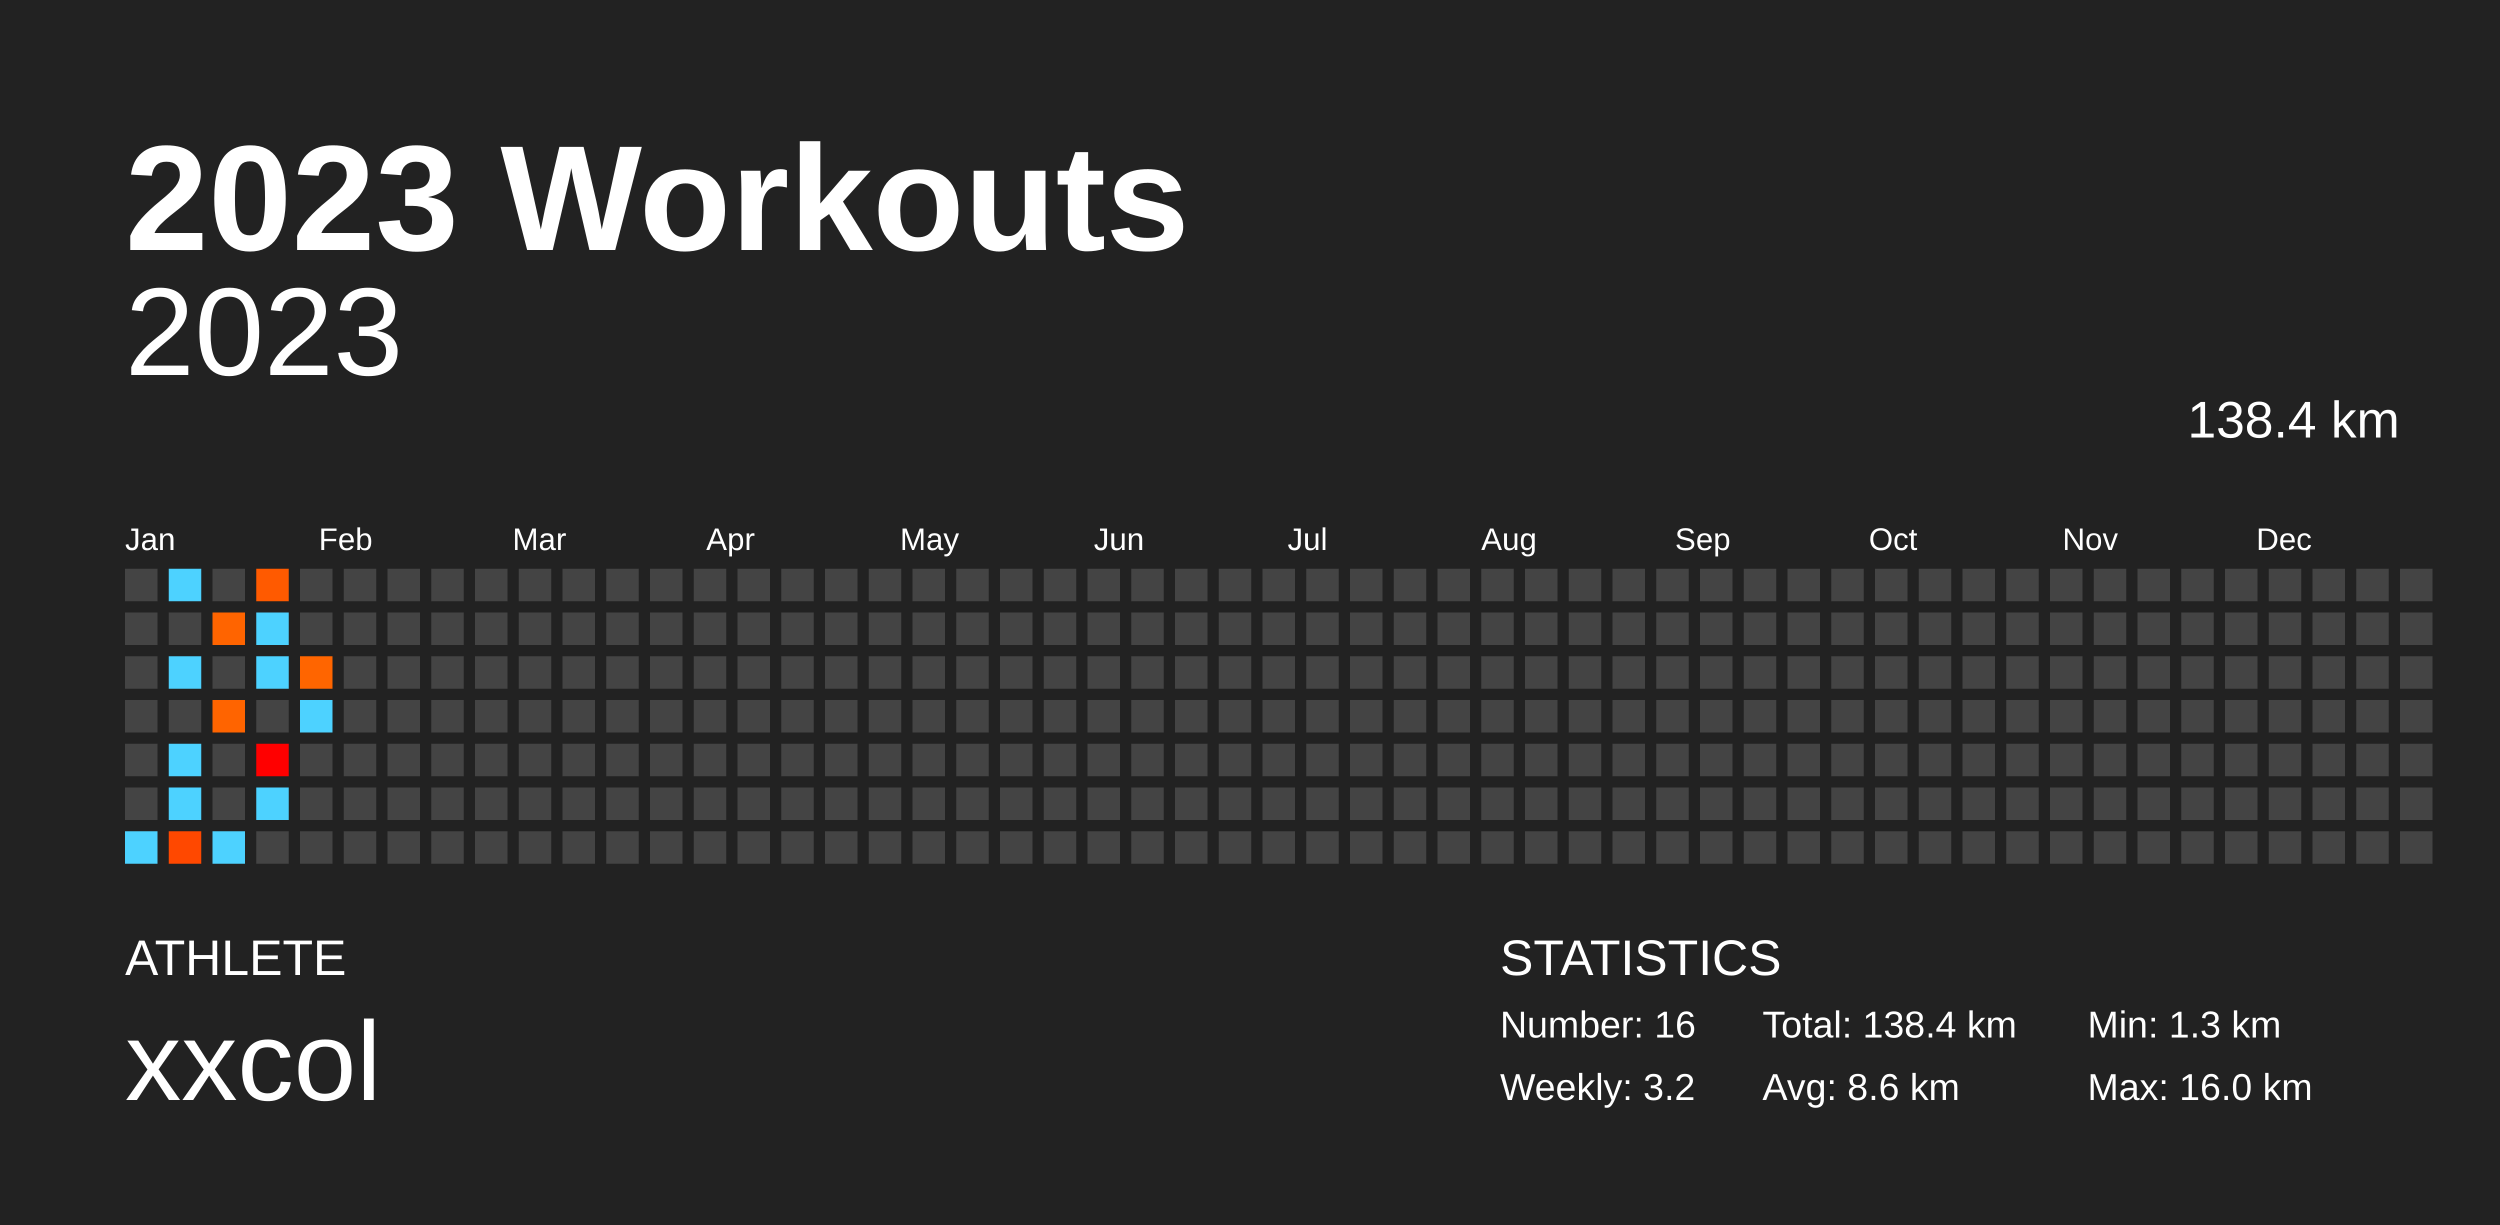
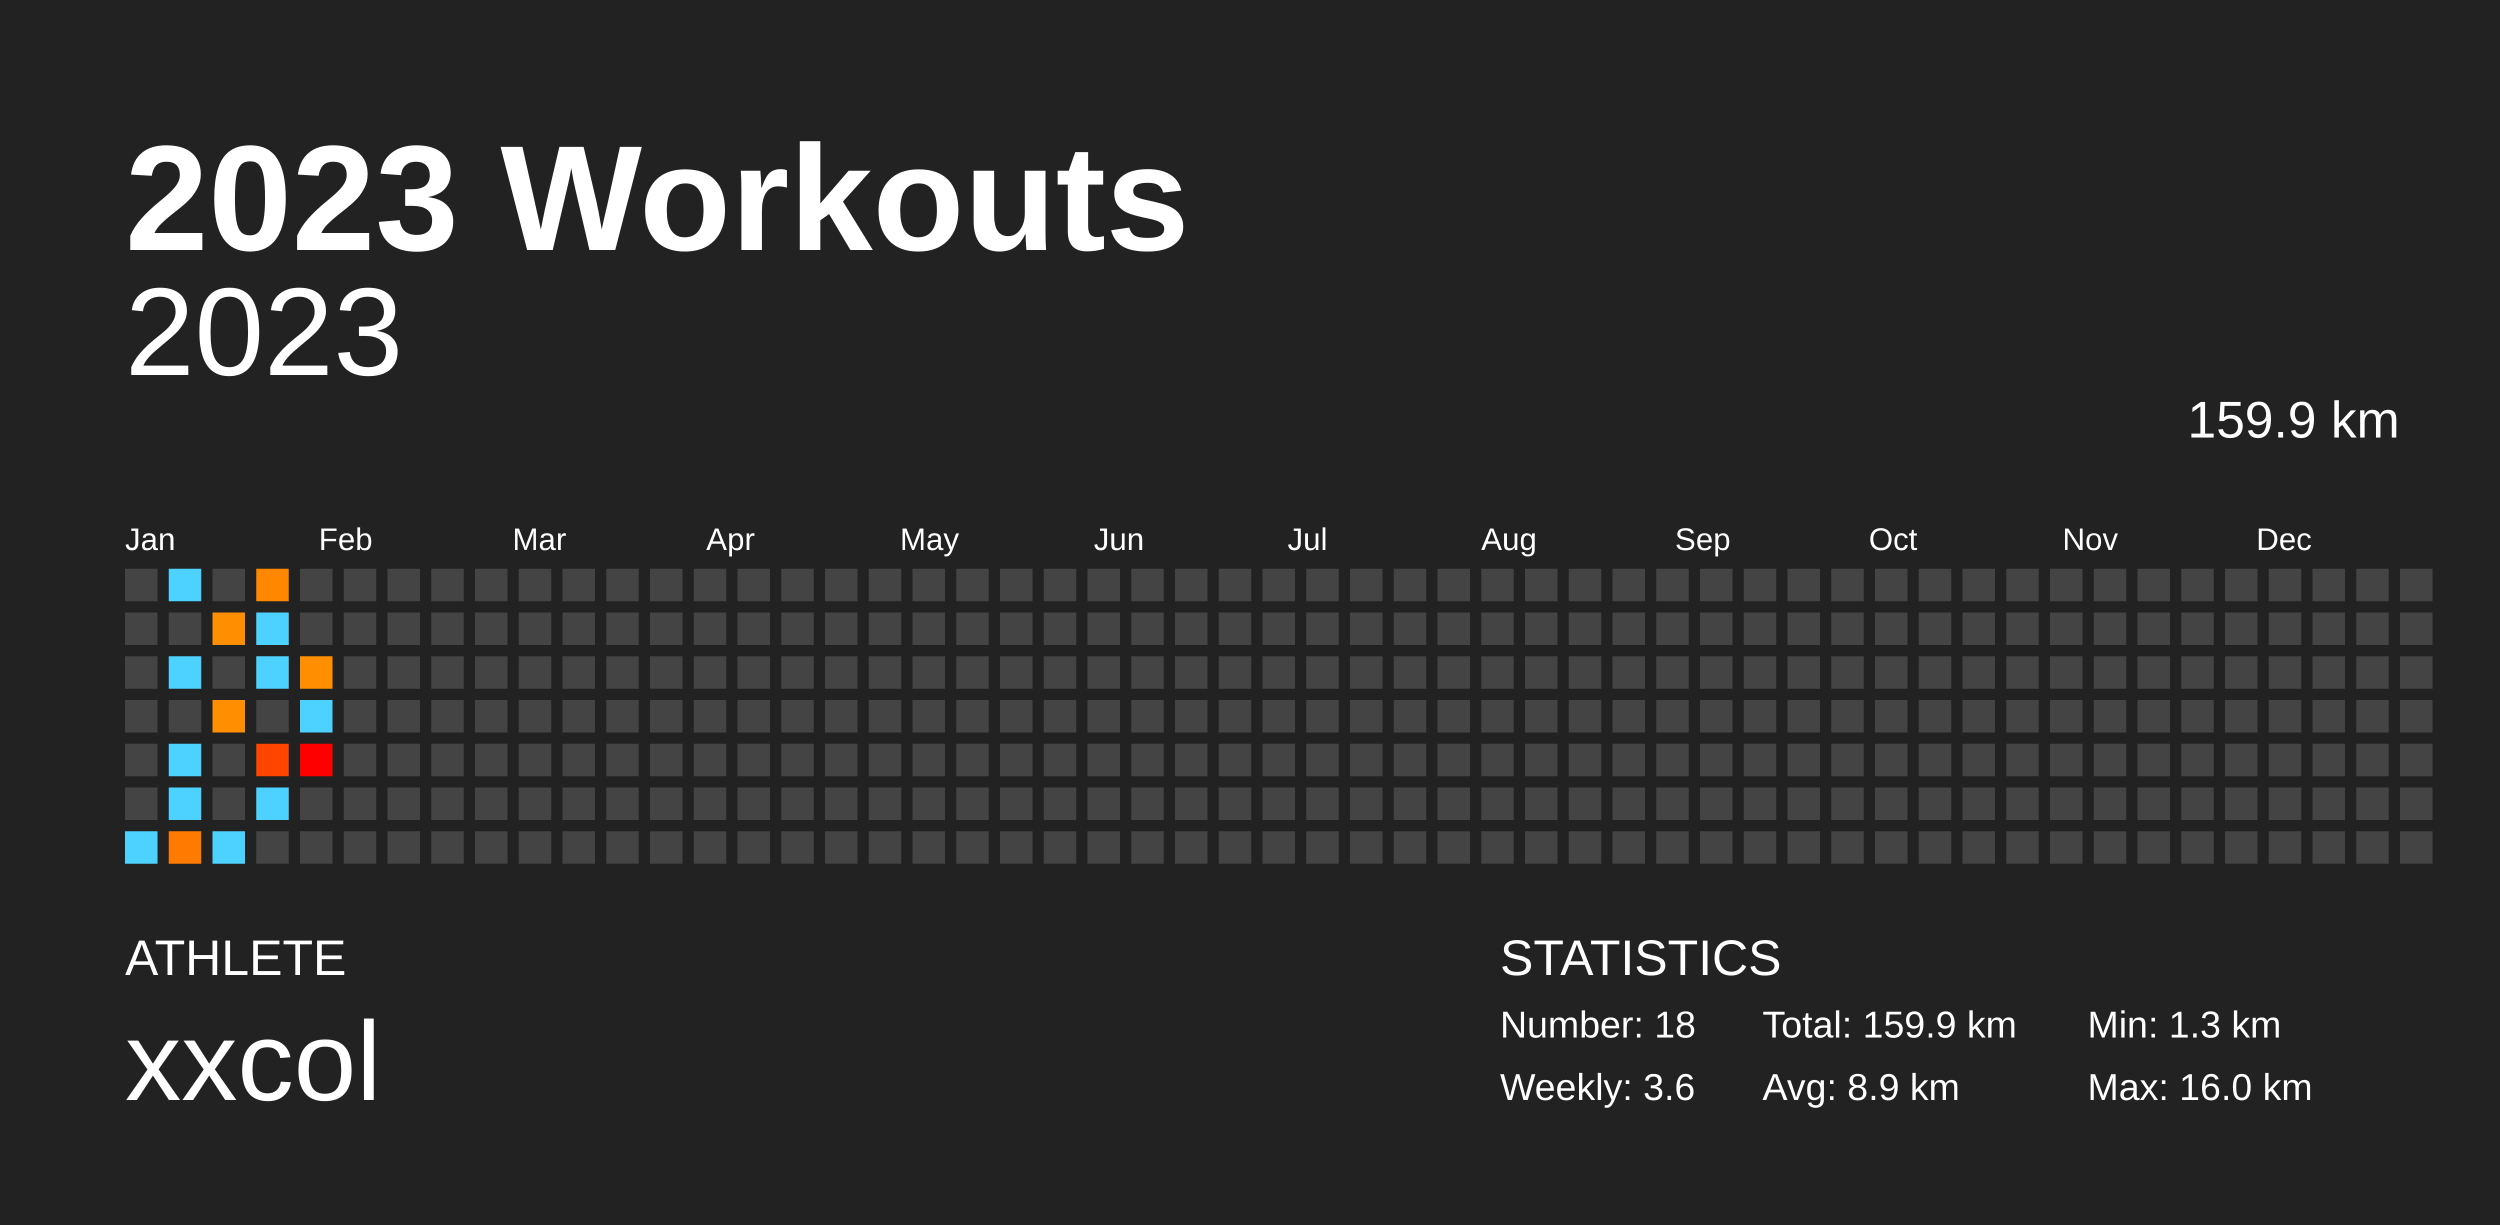
<svg xmlns="http://www.w3.org/2000/svg" baseProfile="full" height="98mm" version="1.1" viewBox="0,0,200,98" width="200mm">
  <defs />
  <rect fill="#222222" height="98" width="200" x="0" y="0" />
  <text fill="#FFFFFF" style="font-size:12px; font-family:Arial; font-weight:bold;" x="10" y="20">2023 Workouts</text>
  <text fill="#FFFFFF" style="font-size:4px; font-family:Arial" x="10" y="78">ATHLETE</text>
  <text fill="#FFFFFF" style="font-size:9px; font-family:Arial" x="10" y="88">xxcol</text>
  <text fill="#FFFFFF" style="font-size:4px; font-family:Arial" x="120" y="78">STATISTICS</text>
-   <text fill="#FFFFFF" style="font-size:3px; font-family:Arial" x="120" y="83">Number: 16</text>
-   <text fill="#FFFFFF" style="font-size:3px; font-family:Arial" x="120" y="88">Weekly: 3.2</text>
-   <text fill="#FFFFFF" style="font-size:3px; font-family:Arial" x="141" y="83">Total: 138.4 km</text>
-   <text fill="#FFFFFF" style="font-size:3px; font-family:Arial" x="141" y="88">Avg: 8.6 km</text>
+   <text fill="#FFFFFF" style="font-size:3px; font-family:Arial" x="120" y="83">Number: 18</text>
+   <text fill="#FFFFFF" style="font-size:3px; font-family:Arial" x="120" y="88">Weekly: 3.6</text>
+   <text fill="#FFFFFF" style="font-size:3px; font-family:Arial" x="141" y="83">Total: 159.9 km</text>
+   <text fill="#FFFFFF" style="font-size:3px; font-family:Arial" x="141" y="88">Avg: 8.9 km</text>
  <text fill="#FFFFFF" style="font-size:3px; font-family:Arial" x="167" y="83">Min: 1.3 km</text>
  <text fill="#FFFFFF" style="font-size:3px; font-family:Arial" x="167" y="88">Max: 16.0 km</text>
  <text alignment-baseline="hanging" fill="#FFFFFF" style="font-size:10.0px; font-family:Arial;" x="10" y="30">2023</text>
-   <text alignment-baseline="hanging" fill="#FFFFFF" style="font-size:4.125px; font-family:Arial;" x="175" y="35">138.4 km</text>
+   <text alignment-baseline="hanging" fill="#FFFFFF" style="font-size:4.125px; font-family:Arial;" x="175" y="35">159.9 km</text>
  <text fill="#FFFFFF" style="font-size:2.5px; font-family:Arial" x="10.0" y="44">Jan</text>
  <text fill="#FFFFFF" style="font-size:2.5px; font-family:Arial" x="25.5" y="44">Feb</text>
  <text fill="#FFFFFF" style="font-size:2.5px; font-family:Arial" x="41.0" y="44">Mar</text>
  <text fill="#FFFFFF" style="font-size:2.5px; font-family:Arial" x="56.5" y="44">Apr</text>
  <text fill="#FFFFFF" style="font-size:2.5px; font-family:Arial" x="72.0" y="44">May</text>
  <text fill="#FFFFFF" style="font-size:2.5px; font-family:Arial" x="87.5" y="44">Jun</text>
  <text fill="#FFFFFF" style="font-size:2.5px; font-family:Arial" x="103.0" y="44">Jul</text>
  <text fill="#FFFFFF" style="font-size:2.5px; font-family:Arial" x="118.5" y="44">Aug</text>
  <text fill="#FFFFFF" style="font-size:2.5px; font-family:Arial" x="134.0" y="44">Sep</text>
  <text fill="#FFFFFF" style="font-size:2.5px; font-family:Arial" x="149.5" y="44">Oct</text>
  <text fill="#FFFFFF" style="font-size:2.5px; font-family:Arial" x="165.0" y="44">Nov</text>
  <text fill="#FFFFFF" style="font-size:2.5px; font-family:Arial" x="180.5" y="44">Dec</text>
  <rect fill="#444444" height="2.6" width="2.6" x="10.0" y="45.5" />
  <rect fill="#444444" height="2.6" width="2.6" x="10.0" y="49.0" />
  <rect fill="#444444" height="2.6" width="2.6" x="10.0" y="52.5" />
  <rect fill="#444444" height="2.6" width="2.6" x="10.0" y="56.0" />
  <rect fill="#444444" height="2.6" width="2.6" x="10.0" y="59.5" />
  <rect fill="#444444" height="2.6" width="2.6" x="10.0" y="63.0" />
  <rect fill="#4dd2ff" height="2.6" width="2.6" x="10.0" y="66.5" />
  <rect fill="#4dd2ff" height="2.6" width="2.6" x="13.5" y="45.5" />
  <rect fill="#444444" height="2.6" width="2.6" x="13.5" y="49.0" />
  <rect fill="#4dd2ff" height="2.6" width="2.6" x="13.5" y="52.5" />
  <rect fill="#444444" height="2.6" width="2.6" x="13.5" y="56.0" />
  <rect fill="#4dd2ff" height="2.6" width="2.6" x="13.5" y="59.5" />
  <rect fill="#4dd2ff" height="2.6" width="2.6" x="13.5" y="63.0" />
-   <rect fill="#ff4800" height="2.6" width="2.6" x="13.5" y="66.5" />
+   <rect fill="#ff7a00" height="2.6" width="2.6" x="13.5" y="66.5" />
  <rect fill="#444444" height="2.6" width="2.6" x="17.0" y="45.5" />
-   <rect fill="#ff6400" height="2.6" width="2.6" x="17.0" y="49.0" />
+   <rect fill="#ff8e00" height="2.6" width="2.6" x="17.0" y="49.0" />
  <rect fill="#444444" height="2.6" width="2.6" x="17.0" y="52.5" />
-   <rect fill="#ff6400" height="2.6" width="2.6" x="17.0" y="56.0" />
+   <rect fill="#ff8e00" height="2.6" width="2.6" x="17.0" y="56.0" />
  <rect fill="#444444" height="2.6" width="2.6" x="17.0" y="59.5" />
  <rect fill="#444444" height="2.6" width="2.6" x="17.0" y="63.0" />
  <rect fill="#4dd2ff" height="2.6" width="2.6" x="17.0" y="66.5" />
-   <rect fill="#ff5a00" height="2.6" width="2.6" x="20.5" y="45.5" />
+   <rect fill="#ff8700" height="2.6" width="2.6" x="20.5" y="45.5" />
  <rect fill="#4dd2ff" height="2.6" width="2.6" x="20.5" y="49.0" />
  <rect fill="#4dd2ff" height="2.6" width="2.6" x="20.5" y="52.5" />
  <rect fill="#444444" height="2.6" width="2.6" x="20.5" y="56.0" />
-   <rect fill="#ff0000" height="2.6" width="2.6" x="20.5" y="59.5" />
+   <rect fill="#ff4500" height="2.6" width="2.6" x="20.5" y="59.5" />
  <rect fill="#4dd2ff" height="2.6" width="2.6" x="20.5" y="63.0" />
  <rect fill="#444444" height="2.6" width="2.6" x="20.5" y="66.5" />
  <rect fill="#444444" height="2.6" width="2.6" x="24.0" y="45.5" />
  <rect fill="#444444" height="2.6" width="2.6" x="24.0" y="49.0" />
-   <rect fill="#ff6500" height="2.6" width="2.6" x="24.0" y="52.5" />
+   <rect fill="#ff8f00" height="2.6" width="2.6" x="24.0" y="52.5" />
  <rect fill="#4dd2ff" height="2.6" width="2.6" x="24.0" y="56.0" />
-   <rect fill="#444444" height="2.6" width="2.6" x="24.0" y="59.5" />
+   <rect fill="red" height="2.6" width="2.6" x="24.0" y="59.5" />
  <rect fill="#444444" height="2.6" width="2.6" x="24.0" y="63.0" />
  <rect fill="#444444" height="2.6" width="2.6" x="24.0" y="66.5" />
  <rect fill="#444444" height="2.6" width="2.6" x="27.5" y="45.5" />
  <rect fill="#444444" height="2.6" width="2.6" x="27.5" y="49.0" />
  <rect fill="#444444" height="2.6" width="2.6" x="27.5" y="52.5" />
  <rect fill="#444444" height="2.6" width="2.6" x="27.5" y="56.0" />
  <rect fill="#444444" height="2.6" width="2.6" x="27.5" y="59.5" />
  <rect fill="#444444" height="2.6" width="2.6" x="27.5" y="63.0" />
  <rect fill="#444444" height="2.6" width="2.6" x="27.5" y="66.5" />
  <rect fill="#444444" height="2.6" width="2.6" x="31.0" y="45.5" />
  <rect fill="#444444" height="2.6" width="2.6" x="31.0" y="49.0" />
  <rect fill="#444444" height="2.6" width="2.6" x="31.0" y="52.5" />
  <rect fill="#444444" height="2.6" width="2.6" x="31.0" y="56.0" />
  <rect fill="#444444" height="2.6" width="2.6" x="31.0" y="59.5" />
  <rect fill="#444444" height="2.6" width="2.6" x="31.0" y="63.0" />
  <rect fill="#444444" height="2.6" width="2.6" x="31.0" y="66.5" />
  <rect fill="#444444" height="2.6" width="2.6" x="34.5" y="45.5" />
  <rect fill="#444444" height="2.6" width="2.6" x="34.5" y="49.0" />
  <rect fill="#444444" height="2.6" width="2.6" x="34.5" y="52.5" />
  <rect fill="#444444" height="2.6" width="2.6" x="34.5" y="56.0" />
  <rect fill="#444444" height="2.6" width="2.6" x="34.5" y="59.5" />
  <rect fill="#444444" height="2.6" width="2.6" x="34.5" y="63.0" />
  <rect fill="#444444" height="2.6" width="2.6" x="34.5" y="66.5" />
  <rect fill="#444444" height="2.6" width="2.6" x="38.0" y="45.5" />
  <rect fill="#444444" height="2.6" width="2.6" x="38.0" y="49.0" />
  <rect fill="#444444" height="2.6" width="2.6" x="38.0" y="52.5" />
  <rect fill="#444444" height="2.6" width="2.6" x="38.0" y="56.0" />
  <rect fill="#444444" height="2.6" width="2.6" x="38.0" y="59.5" />
  <rect fill="#444444" height="2.6" width="2.6" x="38.0" y="63.0" />
  <rect fill="#444444" height="2.6" width="2.6" x="38.0" y="66.5" />
  <rect fill="#444444" height="2.6" width="2.6" x="41.5" y="45.5" />
  <rect fill="#444444" height="2.6" width="2.6" x="41.5" y="49.0" />
  <rect fill="#444444" height="2.6" width="2.6" x="41.5" y="52.5" />
  <rect fill="#444444" height="2.6" width="2.6" x="41.5" y="56.0" />
  <rect fill="#444444" height="2.6" width="2.6" x="41.5" y="59.5" />
  <rect fill="#444444" height="2.6" width="2.6" x="41.5" y="63.0" />
  <rect fill="#444444" height="2.6" width="2.6" x="41.5" y="66.5" />
  <rect fill="#444444" height="2.6" width="2.6" x="45.0" y="45.5" />
  <rect fill="#444444" height="2.6" width="2.6" x="45.0" y="49.0" />
  <rect fill="#444444" height="2.6" width="2.6" x="45.0" y="52.5" />
  <rect fill="#444444" height="2.6" width="2.6" x="45.0" y="56.0" />
  <rect fill="#444444" height="2.6" width="2.6" x="45.0" y="59.5" />
  <rect fill="#444444" height="2.6" width="2.6" x="45.0" y="63.0" />
  <rect fill="#444444" height="2.6" width="2.6" x="45.0" y="66.5" />
  <rect fill="#444444" height="2.6" width="2.6" x="48.5" y="45.5" />
  <rect fill="#444444" height="2.6" width="2.6" x="48.5" y="49.0" />
  <rect fill="#444444" height="2.6" width="2.6" x="48.5" y="52.5" />
  <rect fill="#444444" height="2.6" width="2.6" x="48.5" y="56.0" />
  <rect fill="#444444" height="2.6" width="2.6" x="48.5" y="59.5" />
  <rect fill="#444444" height="2.6" width="2.6" x="48.5" y="63.0" />
  <rect fill="#444444" height="2.6" width="2.6" x="48.5" y="66.5" />
  <rect fill="#444444" height="2.6" width="2.6" x="52.0" y="45.5" />
  <rect fill="#444444" height="2.6" width="2.6" x="52.0" y="49.0" />
  <rect fill="#444444" height="2.6" width="2.6" x="52.0" y="52.5" />
  <rect fill="#444444" height="2.6" width="2.6" x="52.0" y="56.0" />
  <rect fill="#444444" height="2.6" width="2.6" x="52.0" y="59.5" />
  <rect fill="#444444" height="2.6" width="2.6" x="52.0" y="63.0" />
  <rect fill="#444444" height="2.6" width="2.6" x="52.0" y="66.5" />
  <rect fill="#444444" height="2.6" width="2.6" x="55.5" y="45.5" />
  <rect fill="#444444" height="2.6" width="2.6" x="55.5" y="49.0" />
  <rect fill="#444444" height="2.6" width="2.6" x="55.5" y="52.5" />
  <rect fill="#444444" height="2.6" width="2.6" x="55.5" y="56.0" />
  <rect fill="#444444" height="2.6" width="2.6" x="55.5" y="59.5" />
  <rect fill="#444444" height="2.6" width="2.6" x="55.5" y="63.0" />
  <rect fill="#444444" height="2.6" width="2.6" x="55.5" y="66.5" />
  <rect fill="#444444" height="2.6" width="2.6" x="59.0" y="45.5" />
  <rect fill="#444444" height="2.6" width="2.6" x="59.0" y="49.0" />
  <rect fill="#444444" height="2.6" width="2.6" x="59.0" y="52.5" />
  <rect fill="#444444" height="2.6" width="2.6" x="59.0" y="56.0" />
  <rect fill="#444444" height="2.6" width="2.6" x="59.0" y="59.5" />
  <rect fill="#444444" height="2.6" width="2.6" x="59.0" y="63.0" />
  <rect fill="#444444" height="2.6" width="2.6" x="59.0" y="66.5" />
  <rect fill="#444444" height="2.6" width="2.6" x="62.5" y="45.5" />
  <rect fill="#444444" height="2.6" width="2.6" x="62.5" y="49.0" />
  <rect fill="#444444" height="2.6" width="2.6" x="62.5" y="52.5" />
  <rect fill="#444444" height="2.6" width="2.6" x="62.5" y="56.0" />
  <rect fill="#444444" height="2.6" width="2.6" x="62.5" y="59.5" />
  <rect fill="#444444" height="2.6" width="2.6" x="62.5" y="63.0" />
  <rect fill="#444444" height="2.6" width="2.6" x="62.5" y="66.5" />
  <rect fill="#444444" height="2.6" width="2.6" x="66.0" y="45.5" />
  <rect fill="#444444" height="2.6" width="2.6" x="66.0" y="49.0" />
  <rect fill="#444444" height="2.6" width="2.6" x="66.0" y="52.5" />
  <rect fill="#444444" height="2.6" width="2.6" x="66.0" y="56.0" />
  <rect fill="#444444" height="2.6" width="2.6" x="66.0" y="59.5" />
  <rect fill="#444444" height="2.6" width="2.6" x="66.0" y="63.0" />
  <rect fill="#444444" height="2.6" width="2.6" x="66.0" y="66.5" />
  <rect fill="#444444" height="2.6" width="2.6" x="69.5" y="45.5" />
  <rect fill="#444444" height="2.6" width="2.6" x="69.5" y="49.0" />
  <rect fill="#444444" height="2.6" width="2.6" x="69.5" y="52.5" />
  <rect fill="#444444" height="2.6" width="2.6" x="69.5" y="56.0" />
  <rect fill="#444444" height="2.6" width="2.6" x="69.5" y="59.5" />
  <rect fill="#444444" height="2.6" width="2.6" x="69.5" y="63.0" />
  <rect fill="#444444" height="2.6" width="2.6" x="69.5" y="66.5" />
  <rect fill="#444444" height="2.6" width="2.6" x="73.0" y="45.5" />
  <rect fill="#444444" height="2.6" width="2.6" x="73.0" y="49.0" />
  <rect fill="#444444" height="2.6" width="2.6" x="73.0" y="52.5" />
  <rect fill="#444444" height="2.6" width="2.6" x="73.0" y="56.0" />
  <rect fill="#444444" height="2.6" width="2.6" x="73.0" y="59.5" />
  <rect fill="#444444" height="2.6" width="2.6" x="73.0" y="63.0" />
  <rect fill="#444444" height="2.6" width="2.6" x="73.0" y="66.5" />
  <rect fill="#444444" height="2.6" width="2.6" x="76.5" y="45.5" />
  <rect fill="#444444" height="2.6" width="2.6" x="76.5" y="49.0" />
  <rect fill="#444444" height="2.6" width="2.6" x="76.5" y="52.5" />
  <rect fill="#444444" height="2.6" width="2.6" x="76.5" y="56.0" />
  <rect fill="#444444" height="2.6" width="2.6" x="76.5" y="59.5" />
  <rect fill="#444444" height="2.6" width="2.6" x="76.5" y="63.0" />
  <rect fill="#444444" height="2.6" width="2.6" x="76.5" y="66.5" />
  <rect fill="#444444" height="2.6" width="2.6" x="80.0" y="45.5" />
  <rect fill="#444444" height="2.6" width="2.6" x="80.0" y="49.0" />
  <rect fill="#444444" height="2.6" width="2.6" x="80.0" y="52.5" />
  <rect fill="#444444" height="2.6" width="2.6" x="80.0" y="56.0" />
  <rect fill="#444444" height="2.6" width="2.6" x="80.0" y="59.5" />
  <rect fill="#444444" height="2.6" width="2.6" x="80.0" y="63.0" />
  <rect fill="#444444" height="2.6" width="2.6" x="80.0" y="66.5" />
  <rect fill="#444444" height="2.6" width="2.6" x="83.5" y="45.5" />
  <rect fill="#444444" height="2.6" width="2.6" x="83.5" y="49.0" />
  <rect fill="#444444" height="2.6" width="2.6" x="83.5" y="52.5" />
  <rect fill="#444444" height="2.6" width="2.6" x="83.5" y="56.0" />
  <rect fill="#444444" height="2.6" width="2.6" x="83.5" y="59.5" />
  <rect fill="#444444" height="2.6" width="2.6" x="83.5" y="63.0" />
  <rect fill="#444444" height="2.6" width="2.6" x="83.5" y="66.5" />
  <rect fill="#444444" height="2.6" width="2.6" x="87.0" y="45.5" />
  <rect fill="#444444" height="2.6" width="2.6" x="87.0" y="49.0" />
  <rect fill="#444444" height="2.6" width="2.6" x="87.0" y="52.5" />
  <rect fill="#444444" height="2.6" width="2.6" x="87.0" y="56.0" />
  <rect fill="#444444" height="2.6" width="2.6" x="87.0" y="59.5" />
  <rect fill="#444444" height="2.6" width="2.6" x="87.0" y="63.0" />
  <rect fill="#444444" height="2.6" width="2.6" x="87.0" y="66.5" />
  <rect fill="#444444" height="2.6" width="2.6" x="90.5" y="45.5" />
  <rect fill="#444444" height="2.6" width="2.6" x="90.5" y="49.0" />
  <rect fill="#444444" height="2.6" width="2.6" x="90.5" y="52.5" />
  <rect fill="#444444" height="2.6" width="2.6" x="90.5" y="56.0" />
  <rect fill="#444444" height="2.6" width="2.6" x="90.5" y="59.5" />
  <rect fill="#444444" height="2.6" width="2.6" x="90.5" y="63.0" />
  <rect fill="#444444" height="2.6" width="2.6" x="90.5" y="66.5" />
  <rect fill="#444444" height="2.6" width="2.6" x="94.0" y="45.5" />
  <rect fill="#444444" height="2.6" width="2.6" x="94.0" y="49.0" />
  <rect fill="#444444" height="2.6" width="2.6" x="94.0" y="52.5" />
  <rect fill="#444444" height="2.6" width="2.6" x="94.0" y="56.0" />
  <rect fill="#444444" height="2.6" width="2.6" x="94.0" y="59.5" />
  <rect fill="#444444" height="2.6" width="2.6" x="94.0" y="63.0" />
  <rect fill="#444444" height="2.6" width="2.6" x="94.0" y="66.5" />
  <rect fill="#444444" height="2.6" width="2.6" x="97.5" y="45.5" />
  <rect fill="#444444" height="2.6" width="2.6" x="97.5" y="49.0" />
  <rect fill="#444444" height="2.6" width="2.6" x="97.5" y="52.5" />
  <rect fill="#444444" height="2.6" width="2.6" x="97.5" y="56.0" />
  <rect fill="#444444" height="2.6" width="2.6" x="97.5" y="59.5" />
  <rect fill="#444444" height="2.6" width="2.6" x="97.5" y="63.0" />
  <rect fill="#444444" height="2.6" width="2.6" x="97.5" y="66.5" />
  <rect fill="#444444" height="2.6" width="2.6" x="101.0" y="45.5" />
  <rect fill="#444444" height="2.6" width="2.6" x="101.0" y="49.0" />
  <rect fill="#444444" height="2.6" width="2.6" x="101.0" y="52.5" />
  <rect fill="#444444" height="2.6" width="2.6" x="101.0" y="56.0" />
  <rect fill="#444444" height="2.6" width="2.6" x="101.0" y="59.5" />
  <rect fill="#444444" height="2.6" width="2.6" x="101.0" y="63.0" />
  <rect fill="#444444" height="2.6" width="2.6" x="101.0" y="66.5" />
  <rect fill="#444444" height="2.6" width="2.6" x="104.5" y="45.5" />
  <rect fill="#444444" height="2.6" width="2.6" x="104.5" y="49.0" />
  <rect fill="#444444" height="2.6" width="2.6" x="104.5" y="52.5" />
  <rect fill="#444444" height="2.6" width="2.6" x="104.5" y="56.0" />
  <rect fill="#444444" height="2.6" width="2.6" x="104.5" y="59.5" />
  <rect fill="#444444" height="2.6" width="2.6" x="104.5" y="63.0" />
  <rect fill="#444444" height="2.6" width="2.6" x="104.5" y="66.5" />
  <rect fill="#444444" height="2.6" width="2.6" x="108.0" y="45.5" />
  <rect fill="#444444" height="2.6" width="2.6" x="108.0" y="49.0" />
  <rect fill="#444444" height="2.6" width="2.6" x="108.0" y="52.5" />
  <rect fill="#444444" height="2.6" width="2.6" x="108.0" y="56.0" />
  <rect fill="#444444" height="2.6" width="2.6" x="108.0" y="59.5" />
  <rect fill="#444444" height="2.6" width="2.6" x="108.0" y="63.0" />
  <rect fill="#444444" height="2.6" width="2.6" x="108.0" y="66.5" />
  <rect fill="#444444" height="2.6" width="2.6" x="111.5" y="45.5" />
  <rect fill="#444444" height="2.6" width="2.6" x="111.5" y="49.0" />
  <rect fill="#444444" height="2.6" width="2.6" x="111.5" y="52.5" />
  <rect fill="#444444" height="2.6" width="2.6" x="111.5" y="56.0" />
  <rect fill="#444444" height="2.6" width="2.6" x="111.5" y="59.5" />
  <rect fill="#444444" height="2.6" width="2.6" x="111.5" y="63.0" />
  <rect fill="#444444" height="2.6" width="2.6" x="111.5" y="66.5" />
  <rect fill="#444444" height="2.6" width="2.6" x="115.0" y="45.5" />
  <rect fill="#444444" height="2.6" width="2.6" x="115.0" y="49.0" />
  <rect fill="#444444" height="2.6" width="2.6" x="115.0" y="52.5" />
  <rect fill="#444444" height="2.6" width="2.6" x="115.0" y="56.0" />
  <rect fill="#444444" height="2.6" width="2.6" x="115.0" y="59.5" />
  <rect fill="#444444" height="2.6" width="2.6" x="115.0" y="63.0" />
  <rect fill="#444444" height="2.6" width="2.6" x="115.0" y="66.5" />
  <rect fill="#444444" height="2.6" width="2.6" x="118.5" y="45.5" />
  <rect fill="#444444" height="2.6" width="2.6" x="118.5" y="49.0" />
  <rect fill="#444444" height="2.6" width="2.6" x="118.5" y="52.5" />
  <rect fill="#444444" height="2.6" width="2.6" x="118.5" y="56.0" />
  <rect fill="#444444" height="2.6" width="2.6" x="118.5" y="59.5" />
  <rect fill="#444444" height="2.6" width="2.6" x="118.5" y="63.0" />
  <rect fill="#444444" height="2.6" width="2.6" x="118.5" y="66.5" />
  <rect fill="#444444" height="2.6" width="2.6" x="122.0" y="45.5" />
  <rect fill="#444444" height="2.6" width="2.6" x="122.0" y="49.0" />
  <rect fill="#444444" height="2.6" width="2.6" x="122.0" y="52.5" />
  <rect fill="#444444" height="2.6" width="2.6" x="122.0" y="56.0" />
  <rect fill="#444444" height="2.6" width="2.6" x="122.0" y="59.5" />
  <rect fill="#444444" height="2.6" width="2.6" x="122.0" y="63.0" />
  <rect fill="#444444" height="2.6" width="2.6" x="122.0" y="66.5" />
  <rect fill="#444444" height="2.6" width="2.6" x="125.5" y="45.5" />
  <rect fill="#444444" height="2.6" width="2.6" x="125.5" y="49.0" />
  <rect fill="#444444" height="2.6" width="2.6" x="125.5" y="52.5" />
  <rect fill="#444444" height="2.6" width="2.6" x="125.5" y="56.0" />
  <rect fill="#444444" height="2.6" width="2.6" x="125.5" y="59.5" />
  <rect fill="#444444" height="2.6" width="2.6" x="125.5" y="63.0" />
  <rect fill="#444444" height="2.6" width="2.6" x="125.5" y="66.5" />
  <rect fill="#444444" height="2.6" width="2.6" x="129.0" y="45.5" />
  <rect fill="#444444" height="2.6" width="2.6" x="129.0" y="49.0" />
  <rect fill="#444444" height="2.6" width="2.6" x="129.0" y="52.5" />
  <rect fill="#444444" height="2.6" width="2.6" x="129.0" y="56.0" />
  <rect fill="#444444" height="2.6" width="2.6" x="129.0" y="59.5" />
  <rect fill="#444444" height="2.6" width="2.6" x="129.0" y="63.0" />
  <rect fill="#444444" height="2.6" width="2.6" x="129.0" y="66.5" />
  <rect fill="#444444" height="2.6" width="2.6" x="132.5" y="45.5" />
  <rect fill="#444444" height="2.6" width="2.6" x="132.5" y="49.0" />
  <rect fill="#444444" height="2.6" width="2.6" x="132.5" y="52.5" />
  <rect fill="#444444" height="2.6" width="2.6" x="132.5" y="56.0" />
  <rect fill="#444444" height="2.6" width="2.6" x="132.5" y="59.5" />
  <rect fill="#444444" height="2.6" width="2.6" x="132.5" y="63.0" />
  <rect fill="#444444" height="2.6" width="2.6" x="132.5" y="66.5" />
  <rect fill="#444444" height="2.6" width="2.6" x="136.0" y="45.5" />
  <rect fill="#444444" height="2.6" width="2.6" x="136.0" y="49.0" />
  <rect fill="#444444" height="2.6" width="2.6" x="136.0" y="52.5" />
  <rect fill="#444444" height="2.6" width="2.6" x="136.0" y="56.0" />
  <rect fill="#444444" height="2.6" width="2.6" x="136.0" y="59.5" />
  <rect fill="#444444" height="2.6" width="2.6" x="136.0" y="63.0" />
  <rect fill="#444444" height="2.6" width="2.6" x="136.0" y="66.5" />
  <rect fill="#444444" height="2.6" width="2.6" x="139.5" y="45.5" />
  <rect fill="#444444" height="2.6" width="2.6" x="139.5" y="49.0" />
  <rect fill="#444444" height="2.6" width="2.6" x="139.5" y="52.5" />
  <rect fill="#444444" height="2.6" width="2.6" x="139.5" y="56.0" />
  <rect fill="#444444" height="2.6" width="2.6" x="139.5" y="59.5" />
  <rect fill="#444444" height="2.6" width="2.6" x="139.5" y="63.0" />
  <rect fill="#444444" height="2.6" width="2.6" x="139.5" y="66.5" />
  <rect fill="#444444" height="2.6" width="2.6" x="143.0" y="45.5" />
  <rect fill="#444444" height="2.6" width="2.6" x="143.0" y="49.0" />
  <rect fill="#444444" height="2.6" width="2.6" x="143.0" y="52.5" />
  <rect fill="#444444" height="2.6" width="2.6" x="143.0" y="56.0" />
  <rect fill="#444444" height="2.6" width="2.6" x="143.0" y="59.5" />
  <rect fill="#444444" height="2.6" width="2.6" x="143.0" y="63.0" />
  <rect fill="#444444" height="2.6" width="2.6" x="143.0" y="66.5" />
  <rect fill="#444444" height="2.6" width="2.6" x="146.5" y="45.5" />
  <rect fill="#444444" height="2.6" width="2.6" x="146.5" y="49.0" />
  <rect fill="#444444" height="2.6" width="2.6" x="146.5" y="52.5" />
  <rect fill="#444444" height="2.6" width="2.6" x="146.5" y="56.0" />
  <rect fill="#444444" height="2.6" width="2.6" x="146.5" y="59.5" />
  <rect fill="#444444" height="2.6" width="2.6" x="146.5" y="63.0" />
  <rect fill="#444444" height="2.6" width="2.6" x="146.5" y="66.5" />
  <rect fill="#444444" height="2.6" width="2.6" x="150.0" y="45.5" />
  <rect fill="#444444" height="2.6" width="2.6" x="150.0" y="49.0" />
  <rect fill="#444444" height="2.6" width="2.6" x="150.0" y="52.5" />
  <rect fill="#444444" height="2.6" width="2.6" x="150.0" y="56.0" />
  <rect fill="#444444" height="2.6" width="2.6" x="150.0" y="59.5" />
  <rect fill="#444444" height="2.6" width="2.6" x="150.0" y="63.0" />
  <rect fill="#444444" height="2.6" width="2.6" x="150.0" y="66.5" />
  <rect fill="#444444" height="2.6" width="2.6" x="153.5" y="45.5" />
  <rect fill="#444444" height="2.6" width="2.6" x="153.5" y="49.0" />
  <rect fill="#444444" height="2.6" width="2.6" x="153.5" y="52.5" />
  <rect fill="#444444" height="2.6" width="2.6" x="153.5" y="56.0" />
  <rect fill="#444444" height="2.6" width="2.6" x="153.5" y="59.5" />
  <rect fill="#444444" height="2.6" width="2.6" x="153.5" y="63.0" />
  <rect fill="#444444" height="2.6" width="2.6" x="153.5" y="66.5" />
  <rect fill="#444444" height="2.6" width="2.6" x="157.0" y="45.5" />
  <rect fill="#444444" height="2.6" width="2.6" x="157.0" y="49.0" />
  <rect fill="#444444" height="2.6" width="2.6" x="157.0" y="52.5" />
  <rect fill="#444444" height="2.6" width="2.6" x="157.0" y="56.0" />
  <rect fill="#444444" height="2.6" width="2.6" x="157.0" y="59.5" />
  <rect fill="#444444" height="2.6" width="2.6" x="157.0" y="63.0" />
  <rect fill="#444444" height="2.6" width="2.6" x="157.0" y="66.5" />
  <rect fill="#444444" height="2.6" width="2.6" x="160.5" y="45.5" />
  <rect fill="#444444" height="2.6" width="2.6" x="160.5" y="49.0" />
  <rect fill="#444444" height="2.6" width="2.6" x="160.5" y="52.5" />
  <rect fill="#444444" height="2.6" width="2.6" x="160.5" y="56.0" />
  <rect fill="#444444" height="2.6" width="2.6" x="160.5" y="59.5" />
  <rect fill="#444444" height="2.6" width="2.6" x="160.5" y="63.0" />
  <rect fill="#444444" height="2.6" width="2.6" x="160.5" y="66.5" />
  <rect fill="#444444" height="2.6" width="2.6" x="164.0" y="45.5" />
  <rect fill="#444444" height="2.6" width="2.6" x="164.0" y="49.0" />
  <rect fill="#444444" height="2.6" width="2.6" x="164.0" y="52.5" />
  <rect fill="#444444" height="2.6" width="2.6" x="164.0" y="56.0" />
  <rect fill="#444444" height="2.6" width="2.6" x="164.0" y="59.5" />
  <rect fill="#444444" height="2.6" width="2.6" x="164.0" y="63.0" />
  <rect fill="#444444" height="2.6" width="2.6" x="164.0" y="66.5" />
  <rect fill="#444444" height="2.6" width="2.6" x="167.5" y="45.5" />
  <rect fill="#444444" height="2.6" width="2.6" x="167.5" y="49.0" />
  <rect fill="#444444" height="2.6" width="2.6" x="167.5" y="52.5" />
  <rect fill="#444444" height="2.6" width="2.6" x="167.5" y="56.0" />
  <rect fill="#444444" height="2.6" width="2.6" x="167.5" y="59.5" />
  <rect fill="#444444" height="2.6" width="2.6" x="167.5" y="63.0" />
  <rect fill="#444444" height="2.6" width="2.6" x="167.5" y="66.5" />
  <rect fill="#444444" height="2.6" width="2.6" x="171.0" y="45.5" />
  <rect fill="#444444" height="2.6" width="2.6" x="171.0" y="49.0" />
  <rect fill="#444444" height="2.6" width="2.6" x="171.0" y="52.5" />
  <rect fill="#444444" height="2.6" width="2.6" x="171.0" y="56.0" />
  <rect fill="#444444" height="2.6" width="2.6" x="171.0" y="59.5" />
  <rect fill="#444444" height="2.6" width="2.6" x="171.0" y="63.0" />
  <rect fill="#444444" height="2.6" width="2.6" x="171.0" y="66.5" />
  <rect fill="#444444" height="2.6" width="2.6" x="174.5" y="45.5" />
  <rect fill="#444444" height="2.6" width="2.6" x="174.5" y="49.0" />
  <rect fill="#444444" height="2.6" width="2.6" x="174.5" y="52.5" />
  <rect fill="#444444" height="2.6" width="2.6" x="174.5" y="56.0" />
  <rect fill="#444444" height="2.6" width="2.6" x="174.5" y="59.5" />
  <rect fill="#444444" height="2.6" width="2.6" x="174.5" y="63.0" />
  <rect fill="#444444" height="2.6" width="2.6" x="174.5" y="66.5" />
  <rect fill="#444444" height="2.6" width="2.6" x="178.0" y="45.5" />
  <rect fill="#444444" height="2.6" width="2.6" x="178.0" y="49.0" />
  <rect fill="#444444" height="2.6" width="2.6" x="178.0" y="52.5" />
  <rect fill="#444444" height="2.6" width="2.6" x="178.0" y="56.0" />
  <rect fill="#444444" height="2.6" width="2.6" x="178.0" y="59.5" />
  <rect fill="#444444" height="2.6" width="2.6" x="178.0" y="63.0" />
  <rect fill="#444444" height="2.6" width="2.6" x="178.0" y="66.5" />
  <rect fill="#444444" height="2.6" width="2.6" x="181.5" y="45.5" />
  <rect fill="#444444" height="2.6" width="2.6" x="181.5" y="49.0" />
  <rect fill="#444444" height="2.6" width="2.6" x="181.5" y="52.5" />
  <rect fill="#444444" height="2.6" width="2.6" x="181.5" y="56.0" />
  <rect fill="#444444" height="2.6" width="2.6" x="181.5" y="59.5" />
  <rect fill="#444444" height="2.6" width="2.6" x="181.5" y="63.0" />
  <rect fill="#444444" height="2.6" width="2.6" x="181.5" y="66.5" />
  <rect fill="#444444" height="2.6" width="2.6" x="185.0" y="45.5" />
  <rect fill="#444444" height="2.6" width="2.6" x="185.0" y="49.0" />
  <rect fill="#444444" height="2.6" width="2.6" x="185.0" y="52.5" />
  <rect fill="#444444" height="2.6" width="2.6" x="185.0" y="56.0" />
  <rect fill="#444444" height="2.6" width="2.6" x="185.0" y="59.5" />
  <rect fill="#444444" height="2.6" width="2.6" x="185.0" y="63.0" />
  <rect fill="#444444" height="2.6" width="2.6" x="185.0" y="66.5" />
  <rect fill="#444444" height="2.6" width="2.6" x="188.5" y="45.5" />
  <rect fill="#444444" height="2.6" width="2.6" x="188.5" y="49.0" />
  <rect fill="#444444" height="2.6" width="2.6" x="188.5" y="52.5" />
  <rect fill="#444444" height="2.6" width="2.6" x="188.5" y="56.0" />
  <rect fill="#444444" height="2.6" width="2.6" x="188.5" y="59.5" />
  <rect fill="#444444" height="2.6" width="2.6" x="188.5" y="63.0" />
  <rect fill="#444444" height="2.6" width="2.6" x="188.5" y="66.5" />
  <rect fill="#444444" height="2.6" width="2.6" x="192.0" y="45.5" />
  <rect fill="#444444" height="2.6" width="2.6" x="192.0" y="49.0" />
  <rect fill="#444444" height="2.6" width="2.6" x="192.0" y="52.5" />
  <rect fill="#444444" height="2.6" width="2.6" x="192.0" y="56.0" />
  <rect fill="#444444" height="2.6" width="2.6" x="192.0" y="59.5" />
  <rect fill="#444444" height="2.6" width="2.6" x="192.0" y="63.0" />
  <rect fill="#444444" height="2.6" width="2.6" x="192.0" y="66.5" />
</svg>
